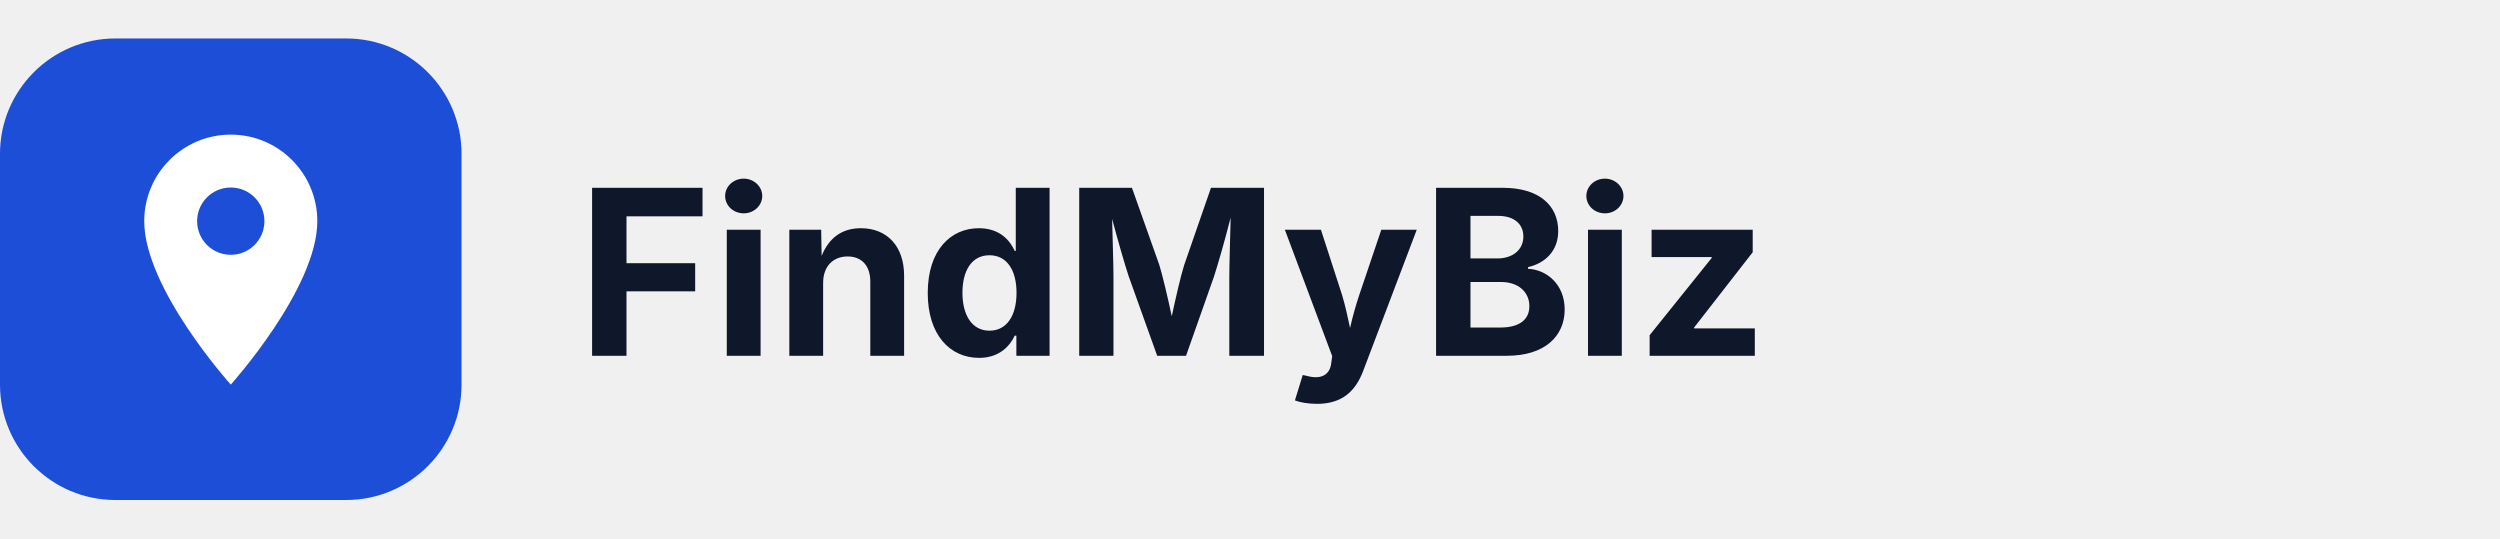
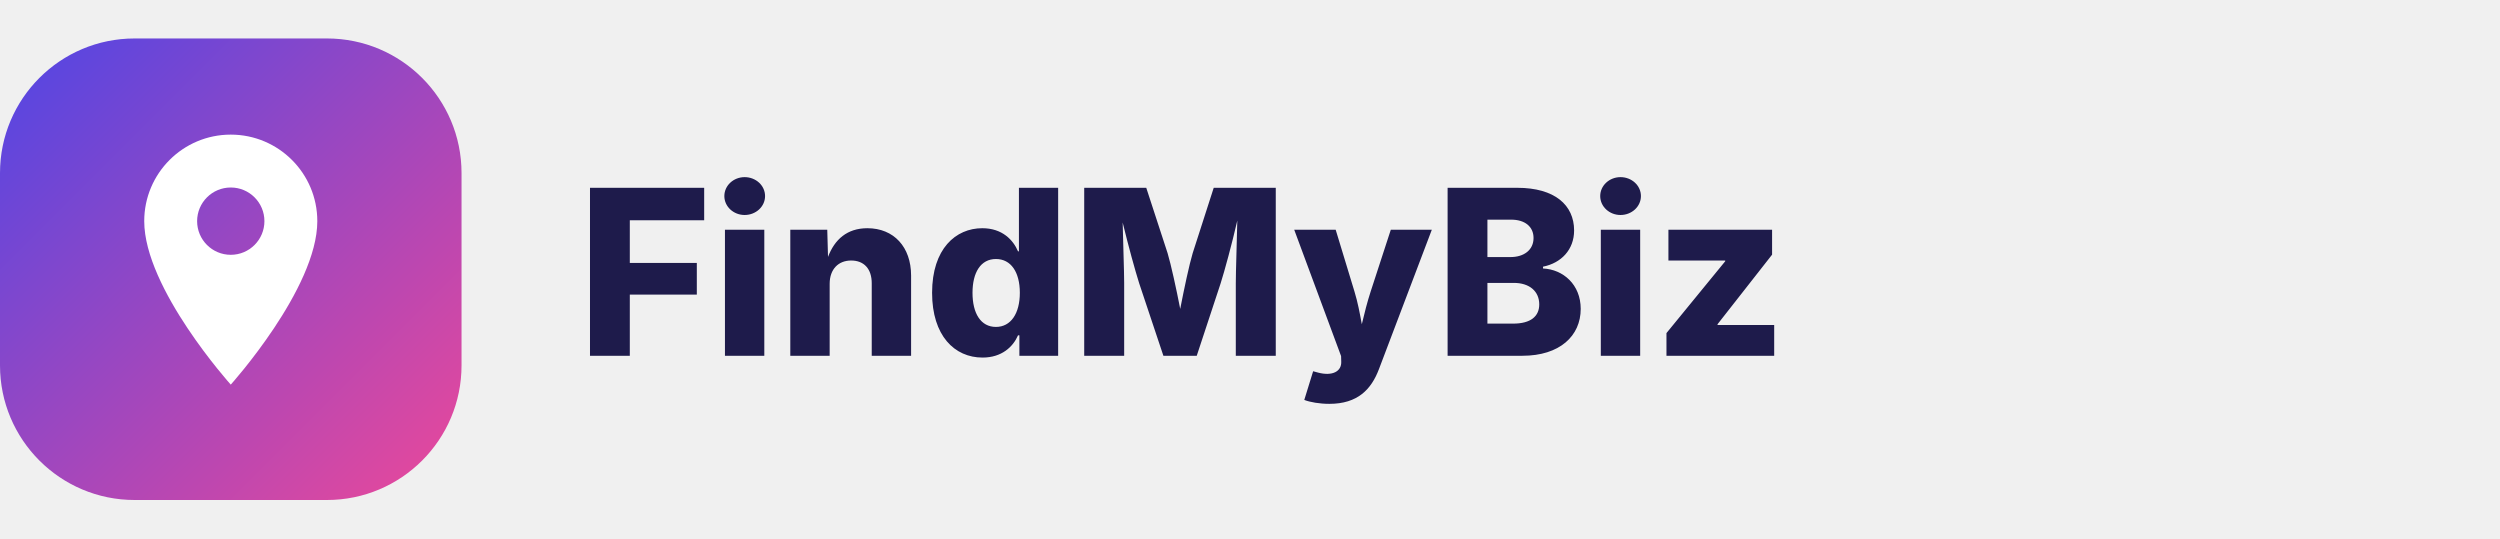
<svg xmlns="http://www.w3.org/2000/svg" viewBox="0 0 260 56" role="img" aria-label="FindMyBiz">
-   <rect x="0" y="4" width="48" height="48" rx="12" fill="#1d4ed8" />
+   <defs>
+     <linearGradient id="g" x1="0" y1="0" x2="1" y2="1">
+       <stop offset="0" stop-color="#4f46e5" />
+       <stop offset="1" stop-color="#ec4899" />
+     </linearGradient>
+   </defs>
+   <rect x="0" y="4" width="48" height="48" rx="14" fill="url(#g)" />
  <path d="M24 14a9 9 0 0 0-9 9c0 7 9 17 9 17s9-10 9-17a9 9 0 0 0-9-9zm0 12.5a3.5 3.5 0 1 1 0-7 3.5 3.5 0 0 1 0 7z" fill="#fff" />
-   <text x="60" y="37" font-family="Inter, Arial, sans-serif" font-size="24" font-weight="700" fill="#0f172a">FindMyBiz</text>
+   <text x="60" y="37" font-family="Inter, Arial, sans-serif" font-size="24" font-weight="800" fill="#1e1b4b">FindMyBiz</text>
</svg>
